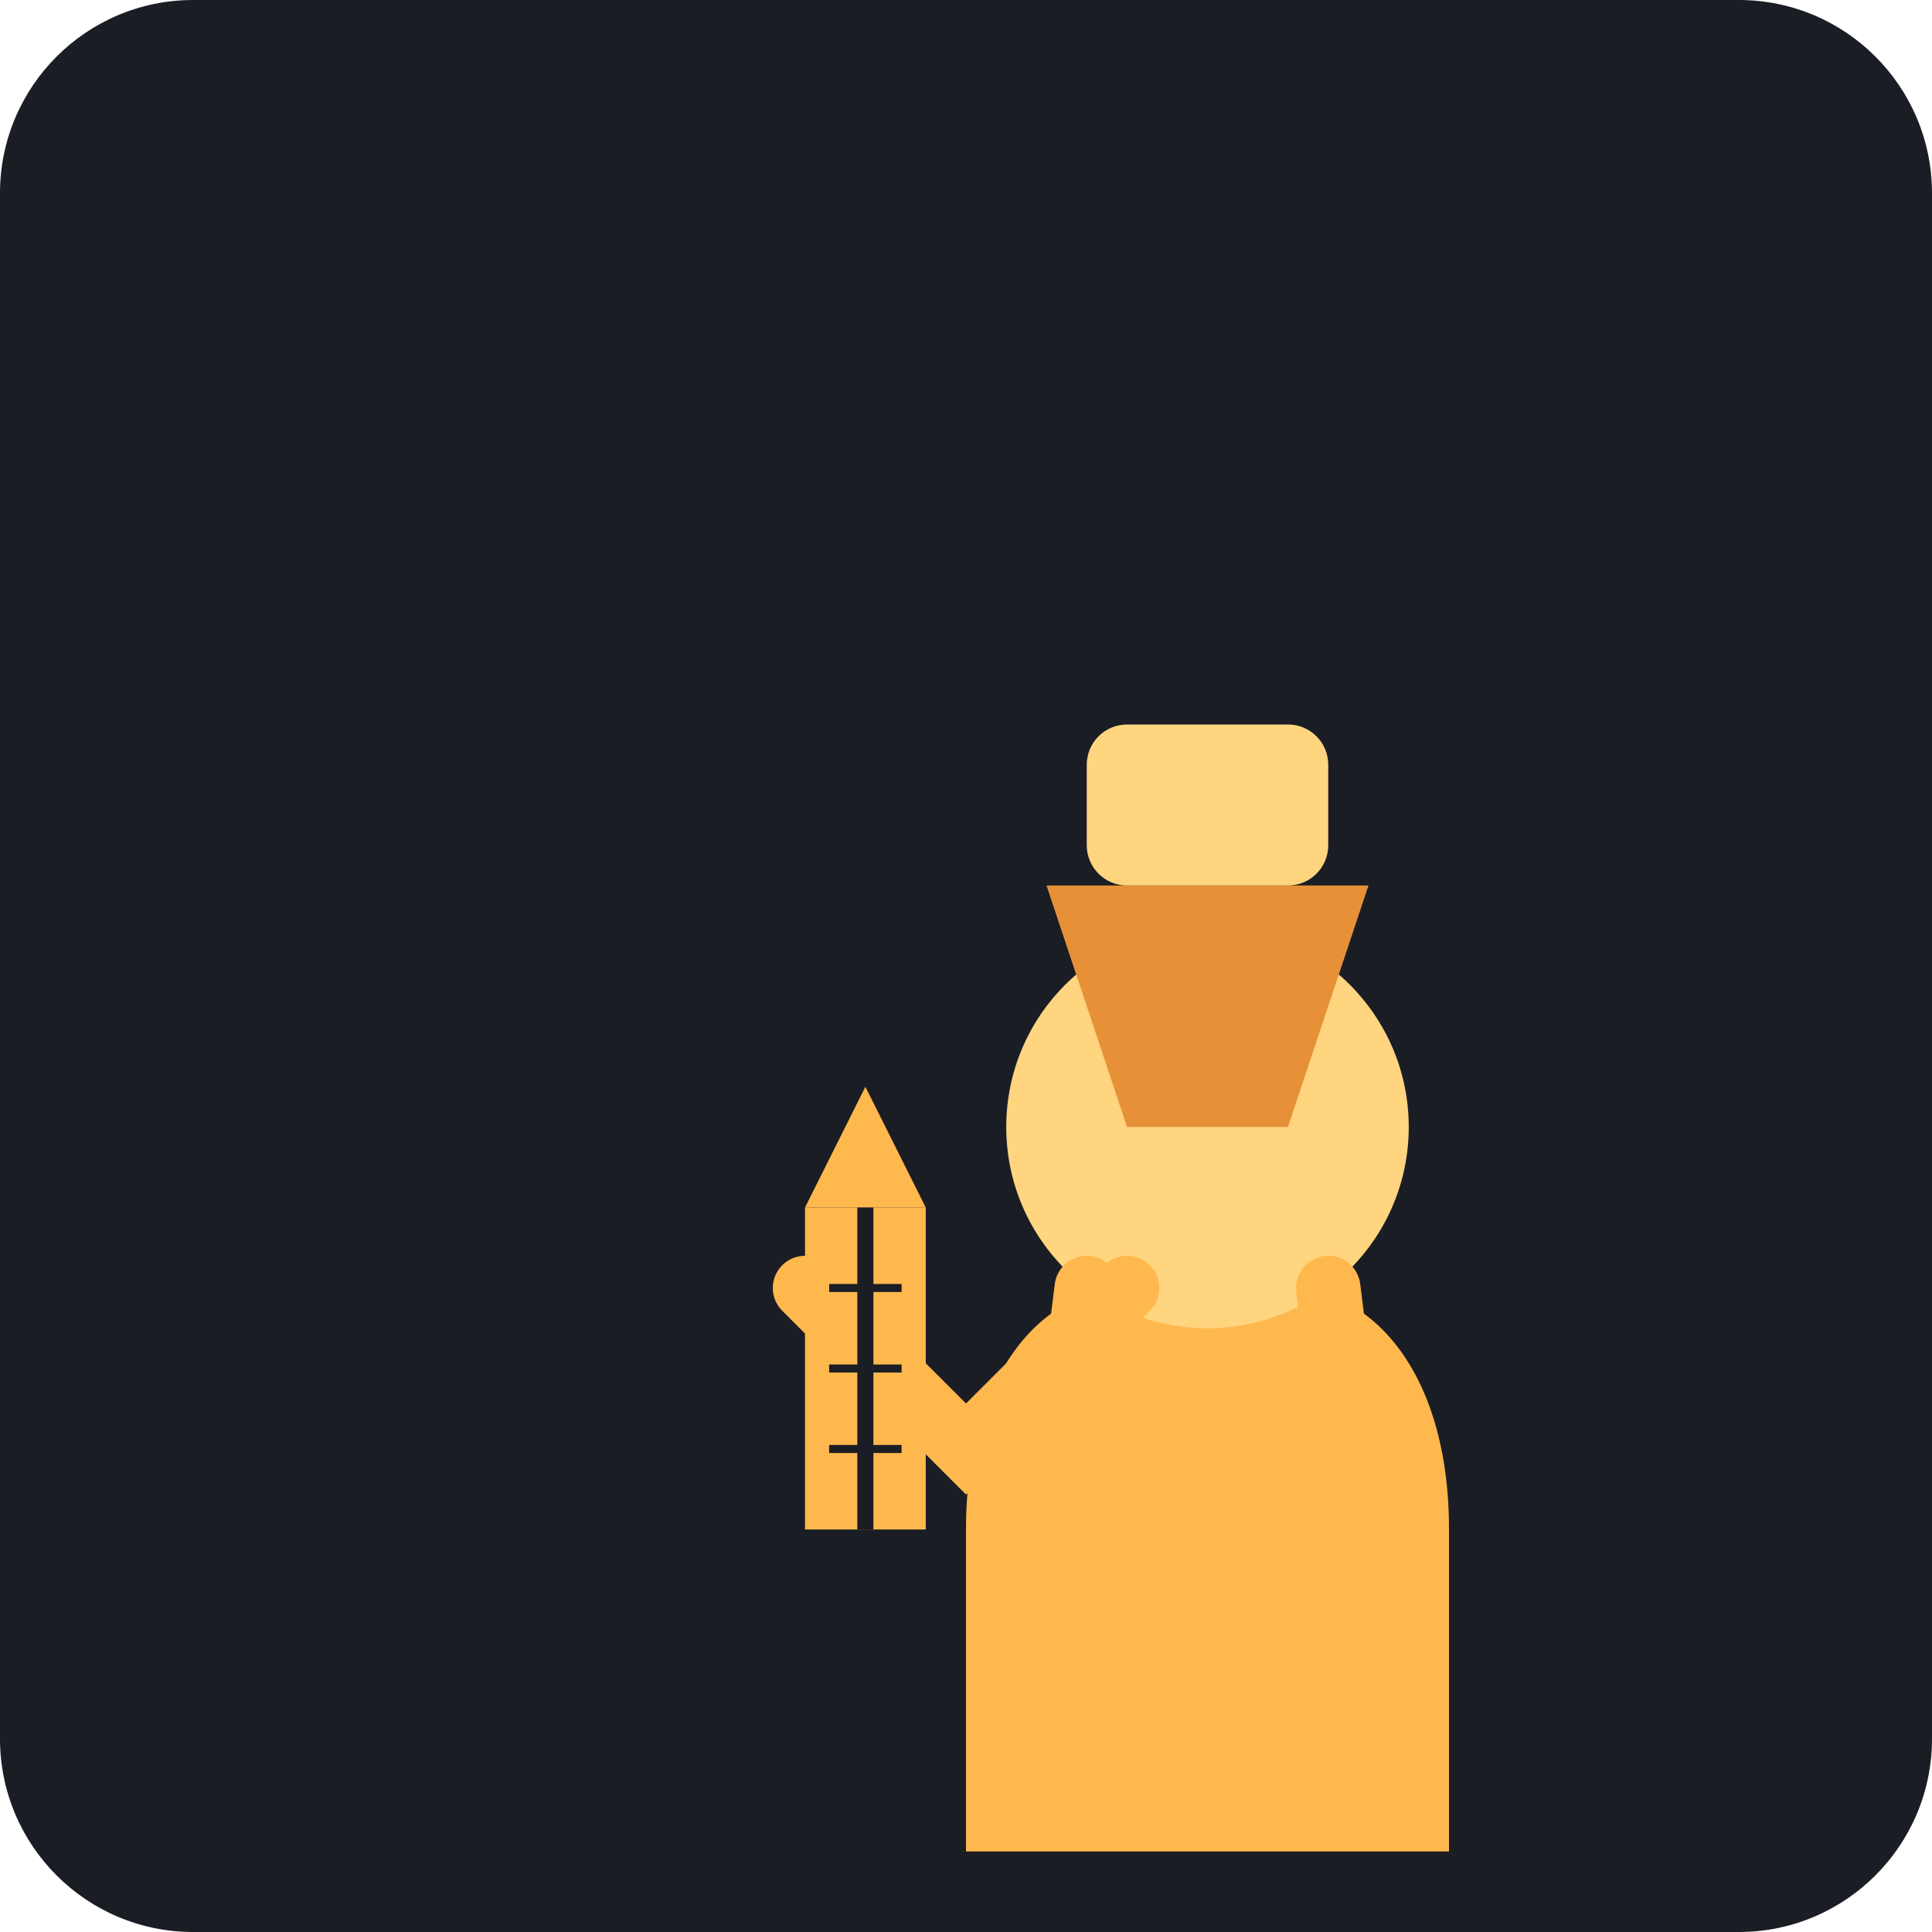
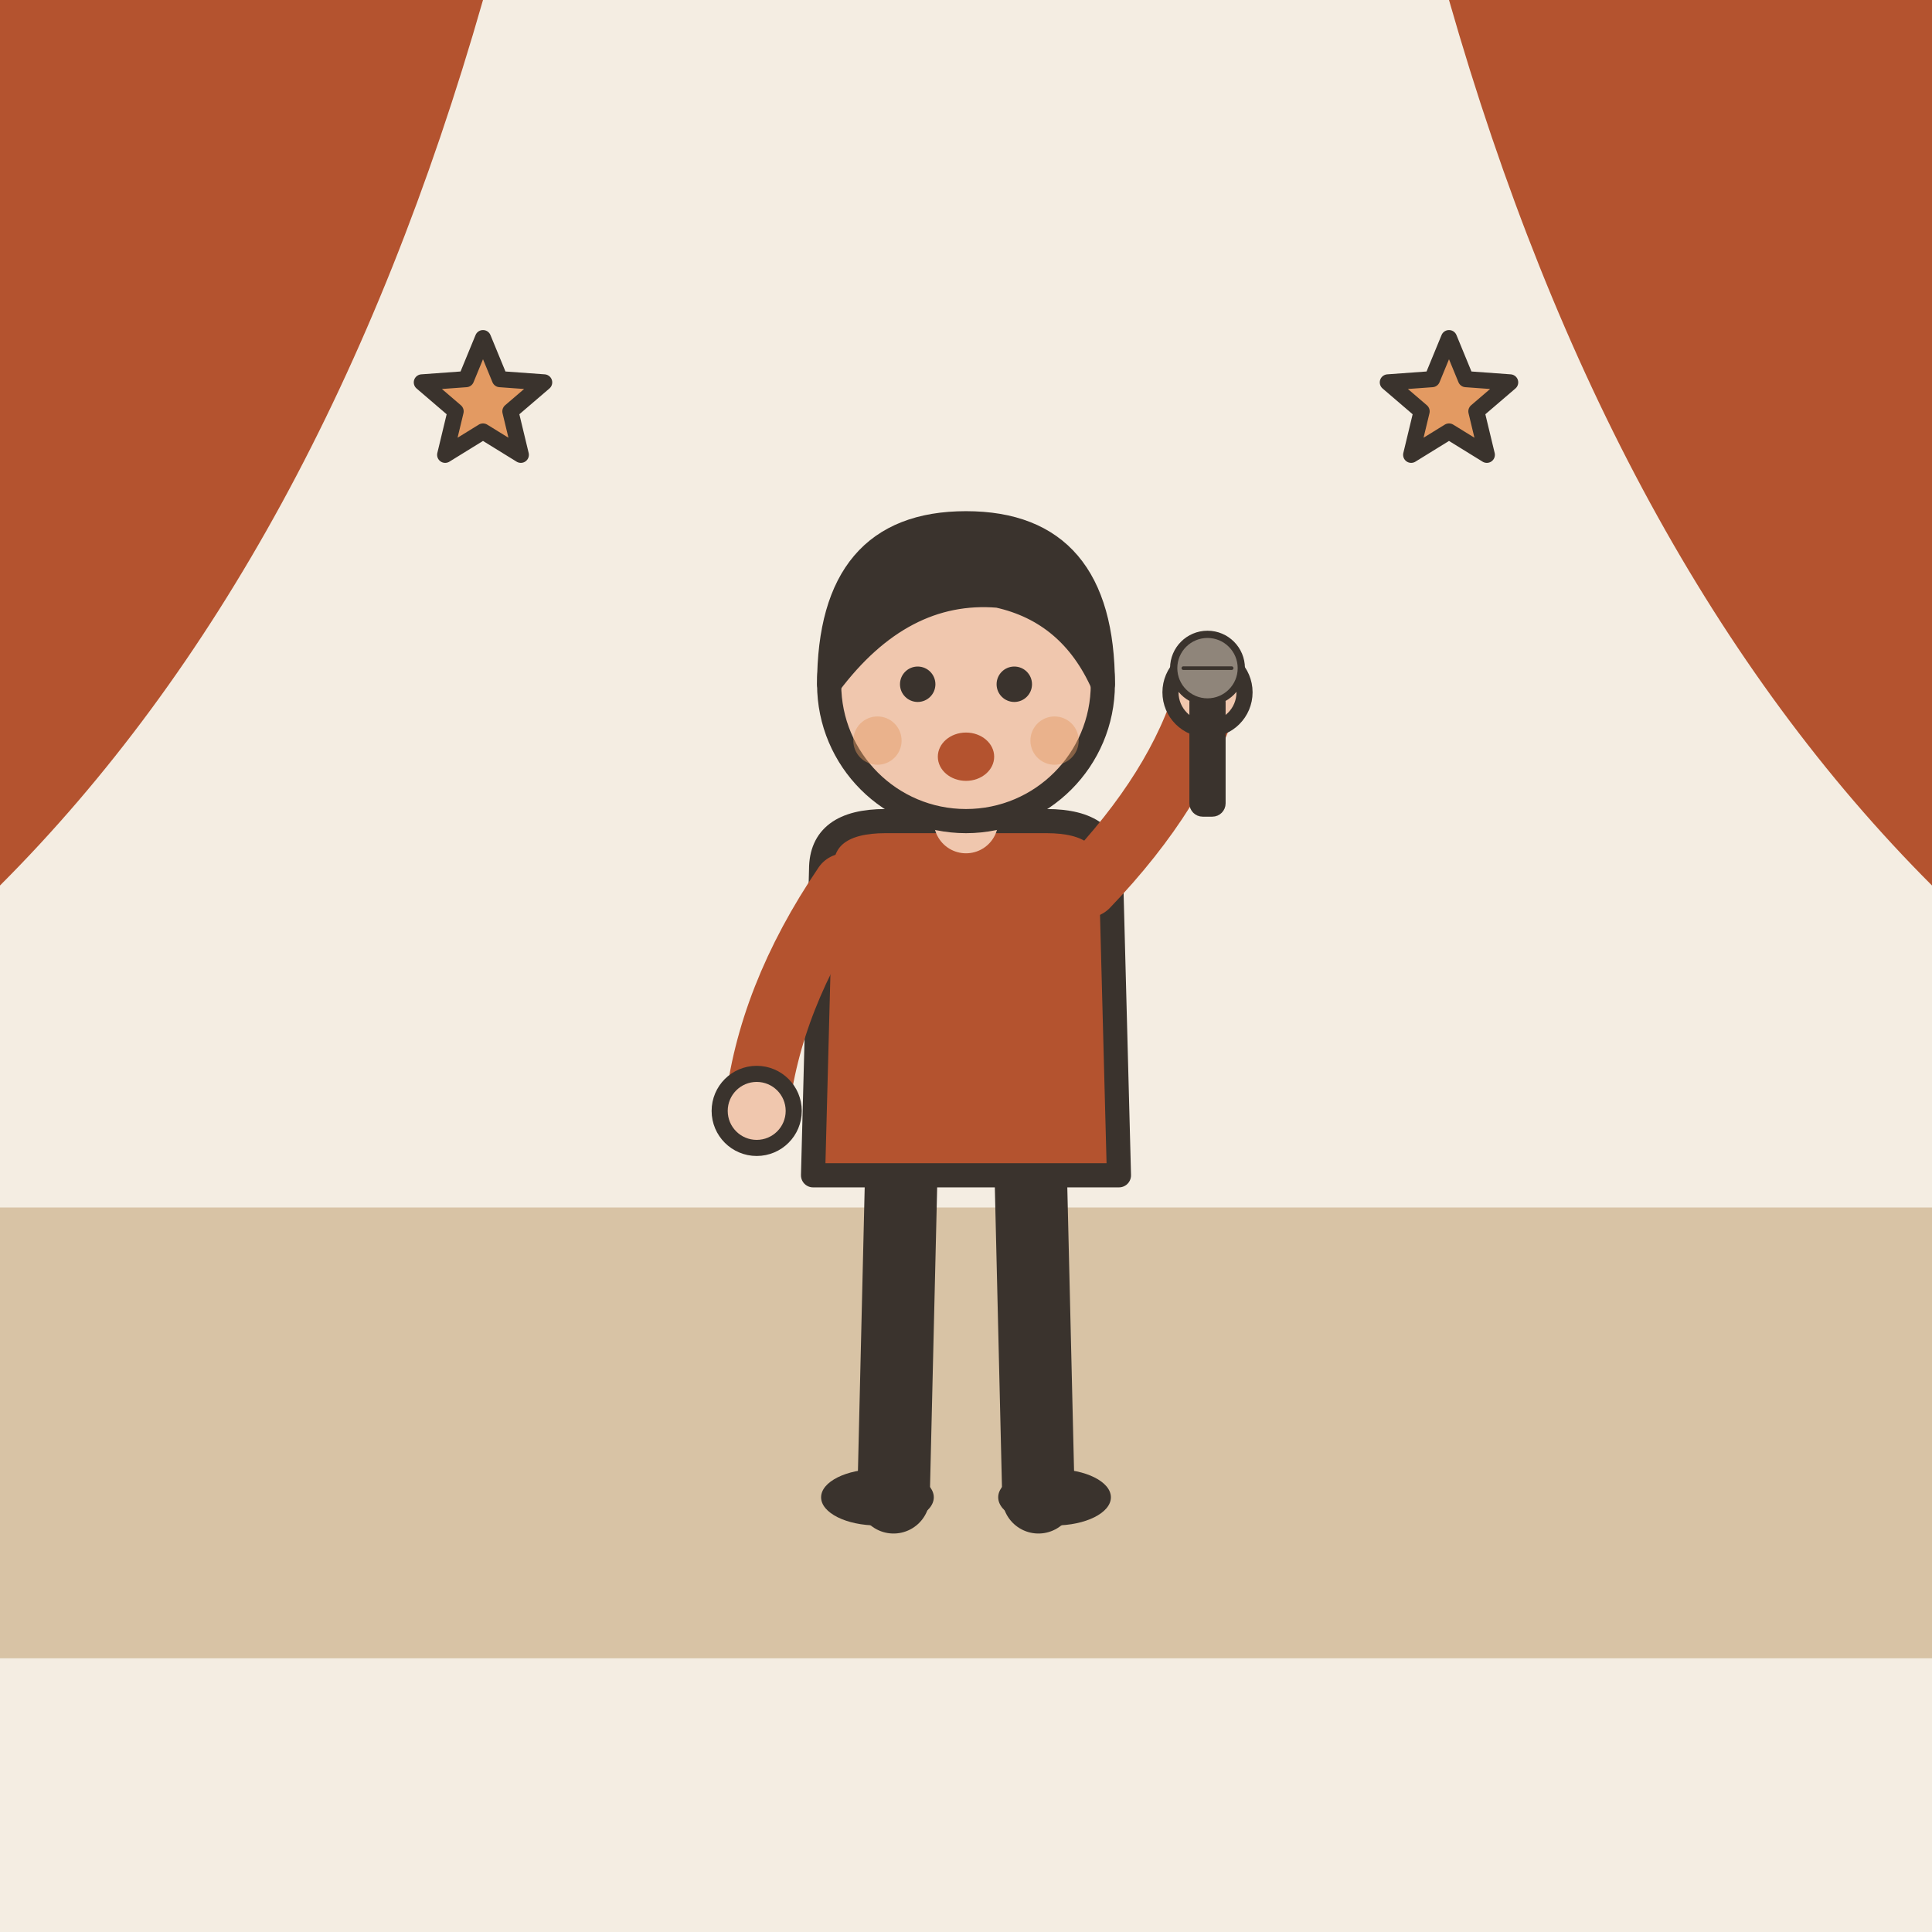
- <svg xmlns="http://www.w3.org/2000/svg" viewBox="0 0 240 240">
-   <rect width="240" height="240" rx="24" fill="#1A1D24" />
-   <g transform="translate(60, 50)">
-     <path d="M60 140 C60 120 70 110 80 110 L100 110 C110 110 120 120 120 140 L120 180 L60 180 Z" fill="#FFB84D" />
-     <circle cx="90" cy="90" r="25" fill="#FFD580" />
-     <path d="M75 110 L70 150 M105 110 L110 150" stroke="#FFB84D" stroke-width="8" stroke-linecap="round" />
-     <path d="M40 110 L60 130 L80 110" fill="none" stroke="#FFB84D" stroke-width="8" stroke-linecap="round" />
-     <path d="M70 60 L110 60 L100 90 L80 90 Z" fill="#E69138" />
-     <rect x="75" y="40" width="30" height="20" rx="5" fill="#FFD580" />
-     <path d="M40 100 L55 100 L55 140 L40 140 Z" fill="#FFB84D" />
-     <path d="M40 100 L47.5 85 L55 100" fill="#FFB84D" />
-     <path d="M47.5 100 L47.5 140" stroke="#1A1D24" stroke-width="2" />
-     <path d="M43 110 L52 110 M43 120 L52 120 M43 130 L52 130" stroke="#1A1D24" stroke-width="1" />
+ <svg xmlns="http://www.w3.org/2000/svg" viewBox="0 0 240 240" data-style="editorial">
+   <rect width="240" height="240" fill="#F4EDE2" />
+   <rect x="0" y="150" width="240" height="56" rx="0" fill="#D8C3A5" />
+   <path d="M0 0L60 0Q40 70 0 110Z" fill="#B4532F" />
+   <path d="M240 0L180 0Q200 70 240 110Z" fill="#B4532F" />
+   <g transform="translate(120 186)">
+     <path d="M-8 -42L-9 0" stroke="#3A332D" stroke-width="9" stroke-linecap="round" fill="none" />
+     <path d="M8 -42L9 0" stroke="#3A332D" stroke-width="9" stroke-linecap="round" fill="none" />
+     <ellipse cx="-11" cy="0" rx="7" ry="3.5" fill="#3A332D" />
+     <ellipse cx="11" cy="0" rx="7" ry="3.5" fill="#3A332D" />
+     <path d="M-18 -78Q-18 -84 -10 -84L10 -84Q18 -84 18 -78L19 -40L-19 -40Z" fill="#B4532F" stroke="#3A332D" stroke-width="3" stroke-linecap="round" stroke-linejoin="round" />
+     <path d="M-15 -76Q-24.5 -62 -26 -48" fill="none" stroke="#B4532F" stroke-width="8" stroke-linecap="round" stroke-linejoin="round" />
+     <circle cx="-26" cy="-48" r="4.6" fill="#F0C7AE" stroke="#3A332D" stroke-linecap="round" stroke-linejoin="round" stroke-width="2" />
+     <path d="M15 -76Q26.5 -88 30 -100" fill="none" stroke="#B4532F" stroke-width="8" stroke-linecap="round" stroke-linejoin="round" />
+     <circle cx="30" cy="-100" r="4.6" fill="#F0C7AE" stroke="#3A332D" stroke-linecap="round" stroke-linejoin="round" stroke-width="2" />
+     <path d="M0 -84L0 -88" stroke="#F0C7AE" stroke-width="8" stroke-linecap="round" fill="none" />
+     <circle cx="0" cy="-101" r="17" fill="#F0C7AE" stroke="#3A332D" stroke-width="3" stroke-linecap="round" stroke-linejoin="round" />
+     <path d="M-17 -101Q-17 -121 0 -121Q17 -121 17 -101Q13 -110 4 -112Q-8 -113 -17 -101Z" fill="#3A332D" stroke="#3A332D" stroke-width="3" stroke-linecap="round" stroke-linejoin="round" />
+     <circle cx="-6" cy="-101" r="2.2" fill="#3A332D" />
+     <circle cx="6" cy="-101" r="2.2" fill="#3A332D" />
+     <ellipse cx="0" cy="-92" rx="3.5" ry="3" fill="#B4532F" />
+     <circle cx="-11" cy="-94" r="3" fill="#E39A62" opacity="0.45" />
+     <circle cx="11" cy="-94" r="3" fill="#E39A62" opacity="0.45" />
+     <g transform="translate(30 -100) scale(0.3 0.3)">
+       <rect x="-6" y="0" width="12" height="50" rx="4" fill="#3A332D" stroke="#3A332D" stroke-width="3" stroke-linecap="round" stroke-linejoin="round" />
+       <circle cx="0" cy="-10" r="14" fill="#8F857A" stroke="#3A332D" stroke-width="3" stroke-linecap="round" stroke-linejoin="round" />
+       <path d="M-10 -10L10 -10" stroke="#3A332D" stroke-width="1.5" stroke-linecap="round" fill="none" />
+     </g>
  </g>
+   <path d="M60.0 42.0L62.1 47.1L67.6 47.5L63.4 51.1L64.7 56.5L60.0 53.6L55.3 56.5L56.6 51.1L52.4 47.5L57.9 47.1Z" fill="#E39A62" stroke="#3A332D" stroke-width="2" stroke-linecap="round" stroke-linejoin="round" />
+   <path d="M180.0 42.0L182.1 47.1L187.6 47.5L183.4 51.1L184.7 56.5L180.0 53.6L175.3 56.5L176.6 51.1L172.4 47.5L177.9 47.1Z" fill="#E39A62" stroke="#3A332D" stroke-width="2" stroke-linecap="round" stroke-linejoin="round" />
</svg>
